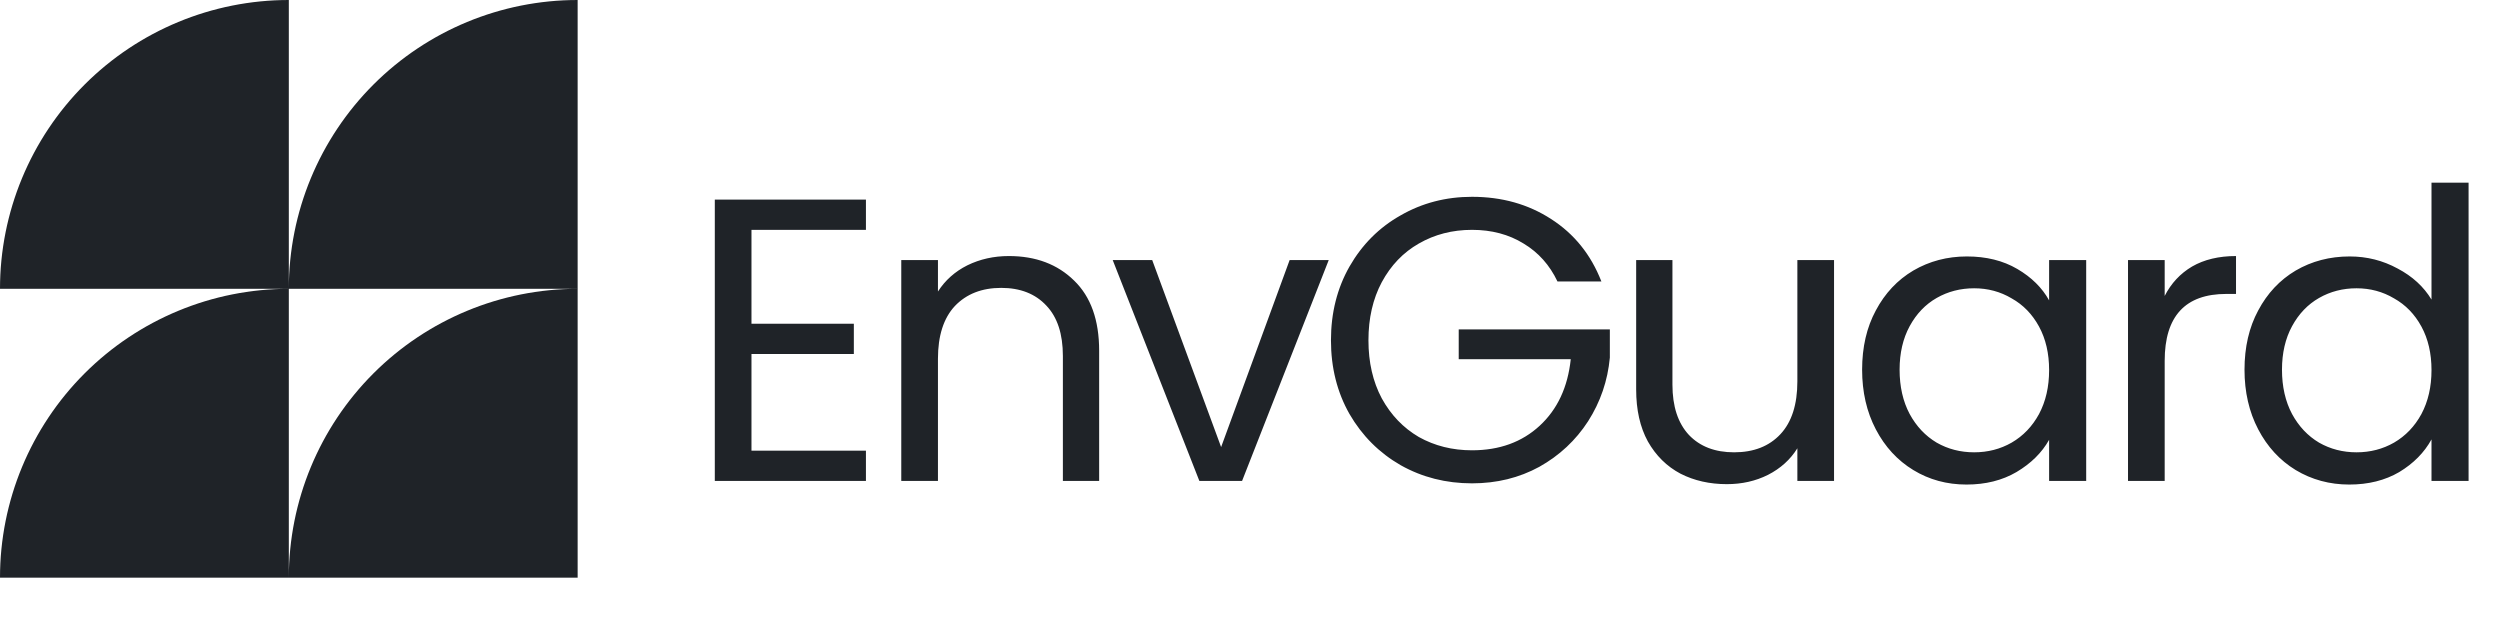
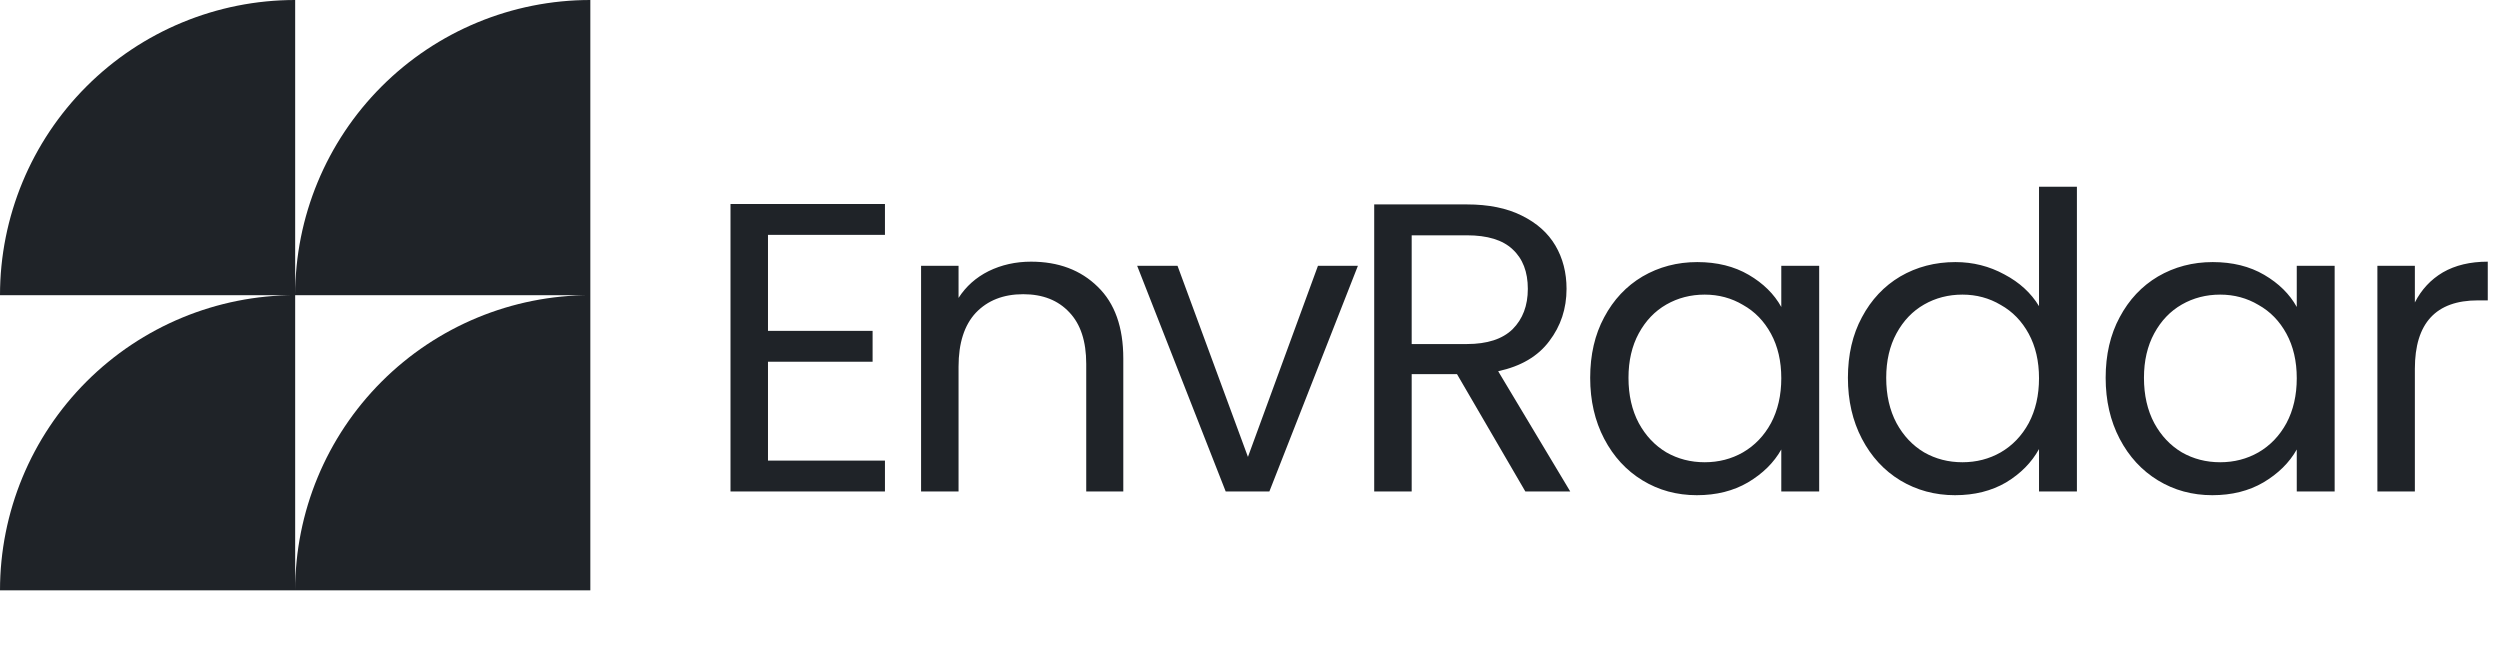
- <svg xmlns="http://www.w3.org/2000/svg" width="1861" height="478" viewBox="0 0 1861 478" fill="none" role="img" aria-label="EnvRadar">
+ <svg xmlns="http://www.w3.org/2000/svg" width="1821" height="478" viewBox="0 0 1821 478" fill="none" role="img" aria-label="EnvRadar">
  <path d="M215 9.53674e-06L215 215L0 215C0 157.978 22.652 103.292 62.972 62.972C103.292 22.652 157.978 9.53674e-06 215 9.53674e-06ZM430 215L430 430L215 430C215 372.978 237.652 318.292 277.972 277.972C318.292 237.652 372.978 215 430 215ZM430 9.53674e-06L430 215L215 215C215 157.978 237.652 103.292 277.972 62.972C318.292 22.652 372.978 9.53674e-06 430 9.53674e-06ZM215 215L215 430L0 430C0 372.978 22.652 318.292 62.972 277.972C103.292 237.652 157.978 215 215 215Z" fill="#1F2328" />
-   <path d="M559.4 171.1V241H635.6V263.5H559.4V335.5H644.6V358H532.1V148.6H644.6V171.1H559.4ZM751.009 190.6C771.009 190.6 787.209 196.7 799.609 208.9C812.009 220.9 818.209 238.3 818.209 261.1V358H791.209V265C791.209 248.6 787.109 236.1 778.909 227.5C770.709 218.7 759.509 214.3 745.309 214.3C730.909 214.3 719.409 218.8 710.809 227.8C702.409 236.8 698.209 249.9 698.209 267.1V358H670.909V193.6H698.209V217C703.609 208.6 710.909 202.1 720.109 197.5C729.509 192.9 739.809 190.6 751.009 190.6ZM909.003 332.8L960.003 193.6H989.103L924.603 358H892.803L828.303 193.6H857.703L909.003 332.8ZM1159.37 209.5C1153.57 197.3 1145.17 187.9 1134.17 181.3C1123.17 174.5 1110.37 171.1 1095.77 171.1C1081.17 171.1 1067.97 174.5 1056.17 181.3C1044.57 187.9 1035.37 197.5 1028.57 210.1C1021.97 222.5 1018.67 236.9 1018.67 253.3C1018.67 269.7 1021.97 284.1 1028.57 296.5C1035.37 308.9 1044.57 318.5 1056.17 325.3C1067.97 331.9 1081.17 335.2 1095.77 335.2C1116.17 335.2 1132.97 329.1 1146.17 316.9C1159.37 304.7 1167.07 288.2 1169.27 267.4H1085.87V245.2H1198.37V266.2C1196.77 283.4 1191.37 299.2 1182.17 313.6C1172.97 327.8 1160.87 339.1 1145.87 347.5C1130.87 355.7 1114.17 359.8 1095.77 359.8C1076.37 359.8 1058.67 355.3 1042.67 346.3C1026.67 337.1 1013.97 324.4 1004.57 308.2C995.367 292 990.767 273.7 990.767 253.3C990.767 232.9 995.367 214.6 1004.57 198.4C1013.97 182 1026.67 169.3 1042.67 160.3C1058.67 151.1 1076.37 146.5 1095.77 146.5C1117.97 146.5 1137.57 152 1154.57 163C1171.77 174 1184.27 189.5 1192.07 209.5H1159.37ZM1365.26 193.6V358H1337.96V333.7C1332.76 342.1 1325.46 348.7 1316.06 353.5C1306.86 358.1 1296.66 360.4 1285.46 360.4C1272.66 360.4 1261.16 357.8 1250.96 352.6C1240.76 347.2 1232.66 339.2 1226.66 328.6C1220.86 318 1217.96 305.1 1217.96 289.9V193.6H1244.96V286.3C1244.96 302.5 1249.06 315 1257.26 323.8C1265.46 332.4 1276.66 336.7 1290.86 336.7C1305.46 336.7 1316.96 332.2 1325.36 323.2C1333.76 314.2 1337.96 301.1 1337.96 283.9V193.6H1365.26ZM1386.16 275.2C1386.16 258.4 1389.56 243.7 1396.36 231.1C1403.16 218.3 1412.46 208.4 1424.26 201.4C1436.26 194.4 1449.56 190.9 1464.16 190.9C1478.56 190.9 1491.06 194 1501.66 200.2C1512.26 206.4 1520.16 214.2 1525.36 223.6V193.6H1552.96V358H1525.36V327.4C1519.96 337 1511.86 345 1501.06 351.4C1490.46 357.6 1478.06 360.7 1463.86 360.7C1449.26 360.7 1436.06 357.1 1424.26 349.9C1412.46 342.7 1403.16 332.6 1396.36 319.6C1389.56 306.6 1386.16 291.8 1386.16 275.2ZM1525.36 275.5C1525.36 263.1 1522.86 252.3 1517.86 243.1C1512.86 233.9 1506.06 226.9 1497.46 222.1C1489.06 217.1 1479.76 214.6 1469.56 214.6C1459.36 214.6 1450.06 217 1441.66 221.8C1433.26 226.6 1426.56 233.6 1421.56 242.8C1416.56 252 1414.06 262.8 1414.06 275.2C1414.06 287.8 1416.56 298.8 1421.56 308.2C1426.56 317.4 1433.26 324.5 1441.66 329.5C1450.06 334.3 1459.36 336.7 1469.56 336.7C1479.76 336.7 1489.06 334.3 1497.46 329.5C1506.06 324.5 1512.86 317.4 1517.86 308.2C1522.86 298.8 1525.36 287.9 1525.36 275.5ZM1611.39 220.3C1616.19 210.9 1622.99 203.6 1631.79 198.4C1640.79 193.2 1651.69 190.6 1664.49 190.6V218.8H1657.29C1626.69 218.8 1611.39 235.4 1611.39 268.6V358H1584.09V193.6H1611.39V220.3ZM1670.81 275.2C1670.81 258.4 1674.21 243.7 1681.01 231.1C1687.81 218.3 1697.11 208.4 1708.91 201.4C1720.91 194.4 1734.31 190.9 1749.11 190.9C1761.91 190.9 1773.81 193.9 1784.81 199.9C1795.81 205.7 1804.21 213.4 1810.01 223V136H1837.61V358H1810.01V327.1C1804.61 336.9 1796.61 345 1786.01 351.4C1775.41 357.6 1763.01 360.7 1748.81 360.7C1734.21 360.7 1720.91 357.1 1708.91 349.9C1697.11 342.7 1687.81 332.6 1681.01 319.6C1674.21 306.6 1670.81 291.8 1670.81 275.2ZM1810.01 275.5C1810.01 263.1 1807.51 252.3 1802.51 243.1C1797.51 233.9 1790.71 226.9 1782.11 222.1C1773.71 217.1 1764.41 214.6 1754.21 214.6C1744.01 214.6 1734.71 217 1726.31 221.8C1717.91 226.6 1711.21 233.6 1706.21 242.8C1701.21 252 1698.71 262.8 1698.71 275.2C1698.71 287.8 1701.21 298.8 1706.21 308.2C1711.21 317.4 1717.91 324.5 1726.31 329.5C1734.71 334.3 1744.01 336.7 1754.21 336.7C1764.41 336.7 1773.71 334.3 1782.11 329.5C1790.71 324.5 1797.51 317.4 1802.51 308.2C1807.51 298.8 1810.01 287.9 1810.01 275.5Z" fill="#1F2328" />
+   <path d="M559.4 171.1V241H635.6V263.5H559.4V335.5H644.6V358H532.1V148.6H644.6V171.1H559.4ZM751.009 190.6C771.009 190.6 787.209 196.7 799.609 208.9C812.009 220.9 818.209 238.3 818.209 261.1V358H791.209V265C791.209 248.6 787.109 236.1 778.909 227.5C770.709 218.7 759.509 214.3 745.309 214.3C730.909 214.3 719.409 218.8 710.809 227.8C702.409 236.8 698.209 249.9 698.209 267.1V358H670.909V193.6H698.209V217C703.609 208.6 710.909 202.1 720.109 197.5C729.509 192.9 739.809 190.6 751.009 190.6ZM909.003 332.8L960.003 193.6H989.103L924.603 358H892.803L828.303 193.6H857.703L909.003 332.8ZM1111.07 358L1061.27 272.5H1028.27V358H1000.97V148.9H1068.47C1084.27 148.9 1097.57 151.6 1108.37 157C1119.37 162.4 1127.57 169.7 1132.97 178.9C1138.37 188.1 1141.07 198.6 1141.07 210.4C1141.07 224.8 1136.87 237.5 1128.47 248.5C1120.27 259.5 1107.87 266.8 1091.27 270.4L1143.77 358H1111.07ZM1028.27 250.6H1068.47C1083.27 250.6 1094.37 247 1101.77 239.8C1109.17 232.4 1112.87 222.6 1112.87 210.4C1112.87 198 1109.17 188.4 1101.77 181.6C1094.57 174.8 1083.47 171.4 1068.47 171.4H1028.27V250.6ZM1158.29 275.2C1158.29 258.4 1161.69 243.7 1168.49 231.1C1175.29 218.3 1184.59 208.4 1196.39 201.4C1208.39 194.4 1221.69 190.9 1236.29 190.9C1250.69 190.9 1263.19 194 1273.79 200.2C1284.39 206.4 1292.29 214.2 1297.49 223.6V193.6H1325.09V358H1297.49V327.4C1292.09 337 1283.99 345 1273.19 351.4C1262.59 357.6 1250.19 360.7 1235.99 360.7C1221.39 360.7 1208.19 357.1 1196.39 349.9C1184.59 342.7 1175.29 332.6 1168.49 319.6C1161.69 306.6 1158.29 291.8 1158.29 275.2ZM1297.49 275.5C1297.49 263.1 1294.99 252.3 1289.99 243.1C1284.99 233.9 1278.19 226.9 1269.59 222.1C1261.19 217.1 1251.89 214.6 1241.69 214.6C1231.49 214.6 1222.19 217 1213.79 221.8C1205.39 226.6 1198.69 233.6 1193.69 242.8C1188.69 252 1186.19 262.8 1186.19 275.2C1186.19 287.8 1188.69 298.8 1193.69 308.2C1198.69 317.4 1205.39 324.5 1213.79 329.5C1222.19 334.3 1231.49 336.7 1241.69 336.7C1251.89 336.7 1261.19 334.3 1269.59 329.5C1278.19 324.5 1284.99 317.4 1289.99 308.2C1294.99 298.8 1297.49 287.9 1297.49 275.5ZM1346.02 275.2C1346.02 258.4 1349.42 243.7 1356.22 231.1C1363.02 218.3 1372.32 208.4 1384.12 201.4C1396.12 194.4 1409.52 190.9 1424.32 190.9C1437.12 190.9 1449.02 193.9 1460.02 199.9C1471.02 205.7 1479.42 213.4 1485.22 223V136H1512.82V358H1485.22V327.1C1479.82 336.9 1471.82 345 1461.22 351.4C1450.62 357.6 1438.22 360.7 1424.02 360.7C1409.42 360.7 1396.12 357.1 1384.12 349.9C1372.32 342.7 1363.02 332.6 1356.22 319.6C1349.42 306.6 1346.02 291.8 1346.02 275.2ZM1485.22 275.5C1485.22 263.1 1482.72 252.3 1477.72 243.1C1472.72 233.9 1465.92 226.9 1457.32 222.1C1448.92 217.1 1439.62 214.6 1429.42 214.6C1419.22 214.6 1409.92 217 1401.52 221.8C1393.12 226.6 1386.42 233.6 1381.42 242.8C1376.42 252 1373.92 262.8 1373.92 275.2C1373.92 287.8 1376.42 298.8 1381.42 308.2C1386.42 317.4 1393.12 324.5 1401.52 329.5C1409.92 334.3 1419.22 336.7 1429.42 336.7C1439.62 336.7 1448.92 334.3 1457.32 329.5C1465.92 324.5 1472.72 317.4 1477.72 308.2C1482.72 298.8 1485.22 287.9 1485.22 275.5ZM1533.76 275.2C1533.76 258.4 1537.16 243.7 1543.96 231.1C1550.76 218.3 1560.06 208.4 1571.86 201.4C1583.86 194.4 1597.16 190.9 1611.76 190.9C1626.16 190.9 1638.66 194 1649.26 200.2C1659.86 206.4 1667.76 214.2 1672.96 223.6V193.6H1700.56V358H1672.96V327.4C1667.56 337 1659.46 345 1648.66 351.4C1638.06 357.6 1625.66 360.7 1611.46 360.7C1596.86 360.7 1583.66 357.1 1571.86 349.9C1560.06 342.7 1550.76 332.6 1543.96 319.6C1537.16 306.6 1533.76 291.8 1533.76 275.2ZM1672.96 275.5C1672.96 263.1 1670.46 252.3 1665.46 243.1C1660.46 233.9 1653.66 226.9 1645.06 222.1C1636.66 217.1 1627.36 214.6 1617.16 214.6C1606.96 214.6 1597.66 217 1589.26 221.8C1580.86 226.6 1574.16 233.6 1569.16 242.8C1564.16 252 1561.66 262.8 1561.66 275.2C1561.66 287.8 1564.16 298.8 1569.16 308.2C1574.16 317.4 1580.86 324.5 1589.26 329.5C1597.66 334.3 1606.96 336.7 1617.16 336.7C1627.36 336.7 1636.66 334.3 1645.06 329.5C1653.66 324.5 1660.46 317.4 1665.46 308.2C1670.46 298.8 1672.96 287.9 1672.96 275.5ZM1758.99 220.3C1763.79 210.9 1770.59 203.6 1779.39 198.4C1788.39 193.2 1799.29 190.6 1812.09 190.6V218.8H1804.89C1774.29 218.8 1758.99 235.4 1758.99 268.6V358H1731.69V193.6H1758.99V220.3Z" fill="#1F2328" />
</svg>
